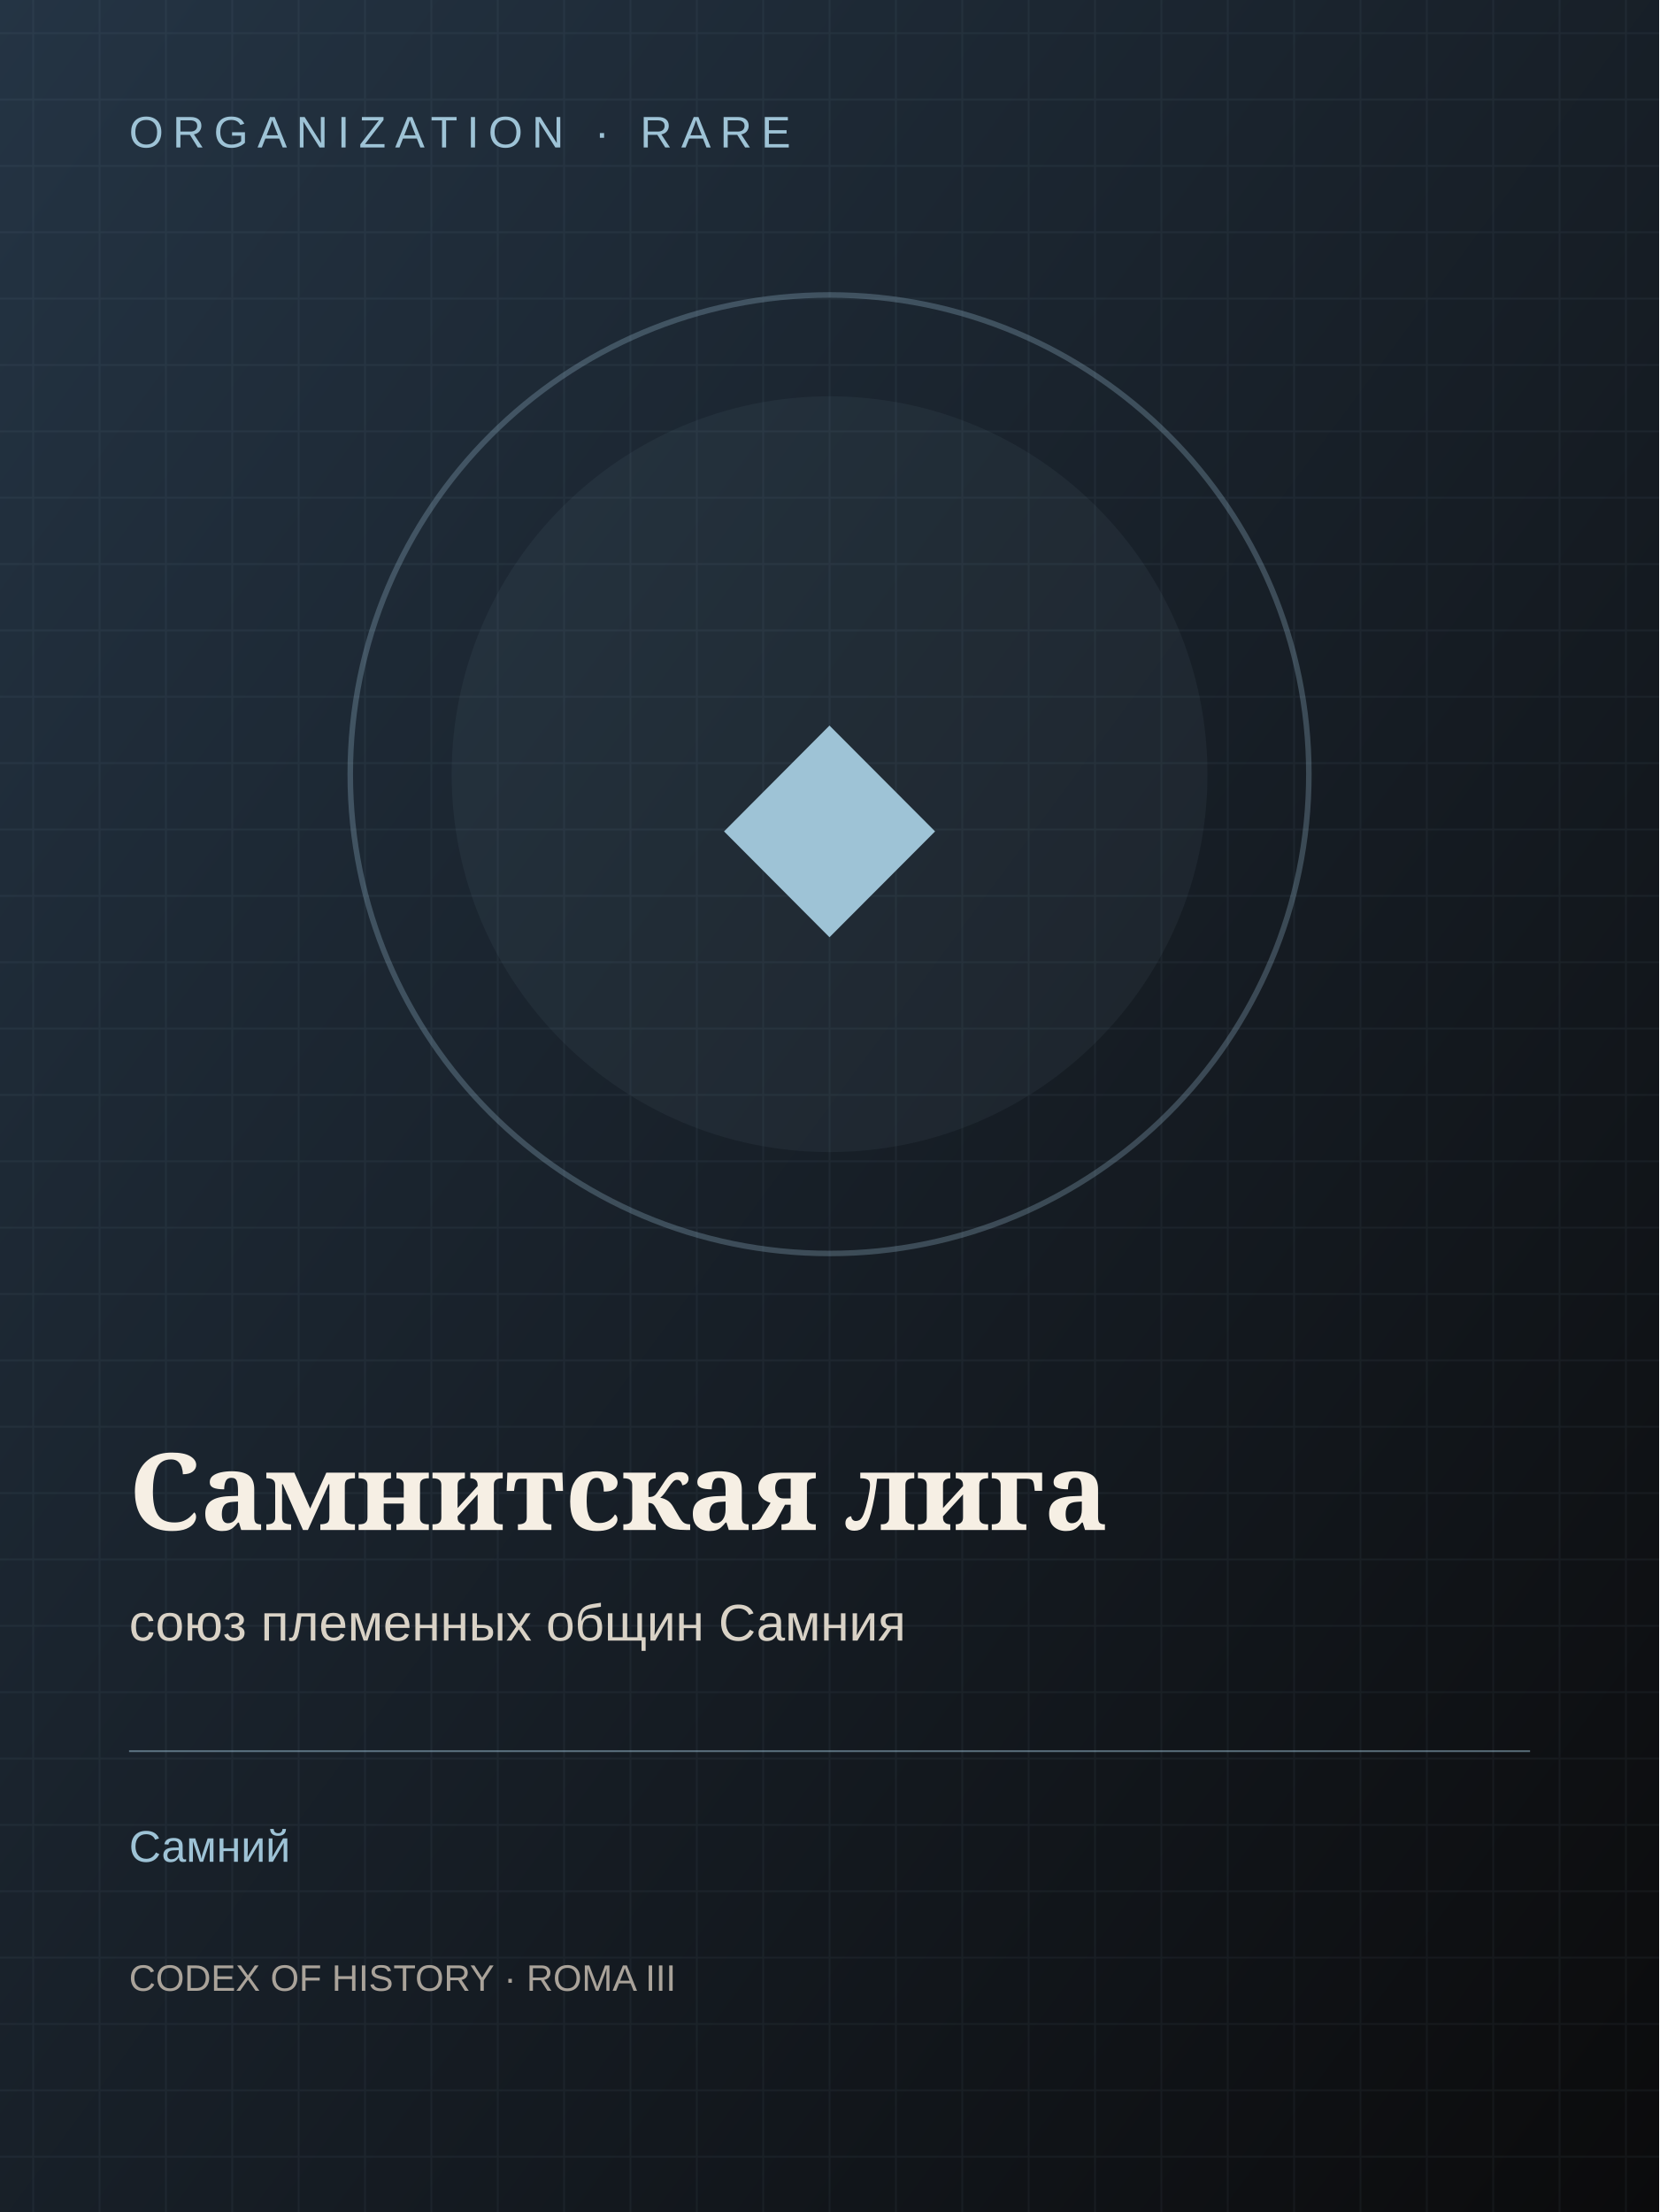
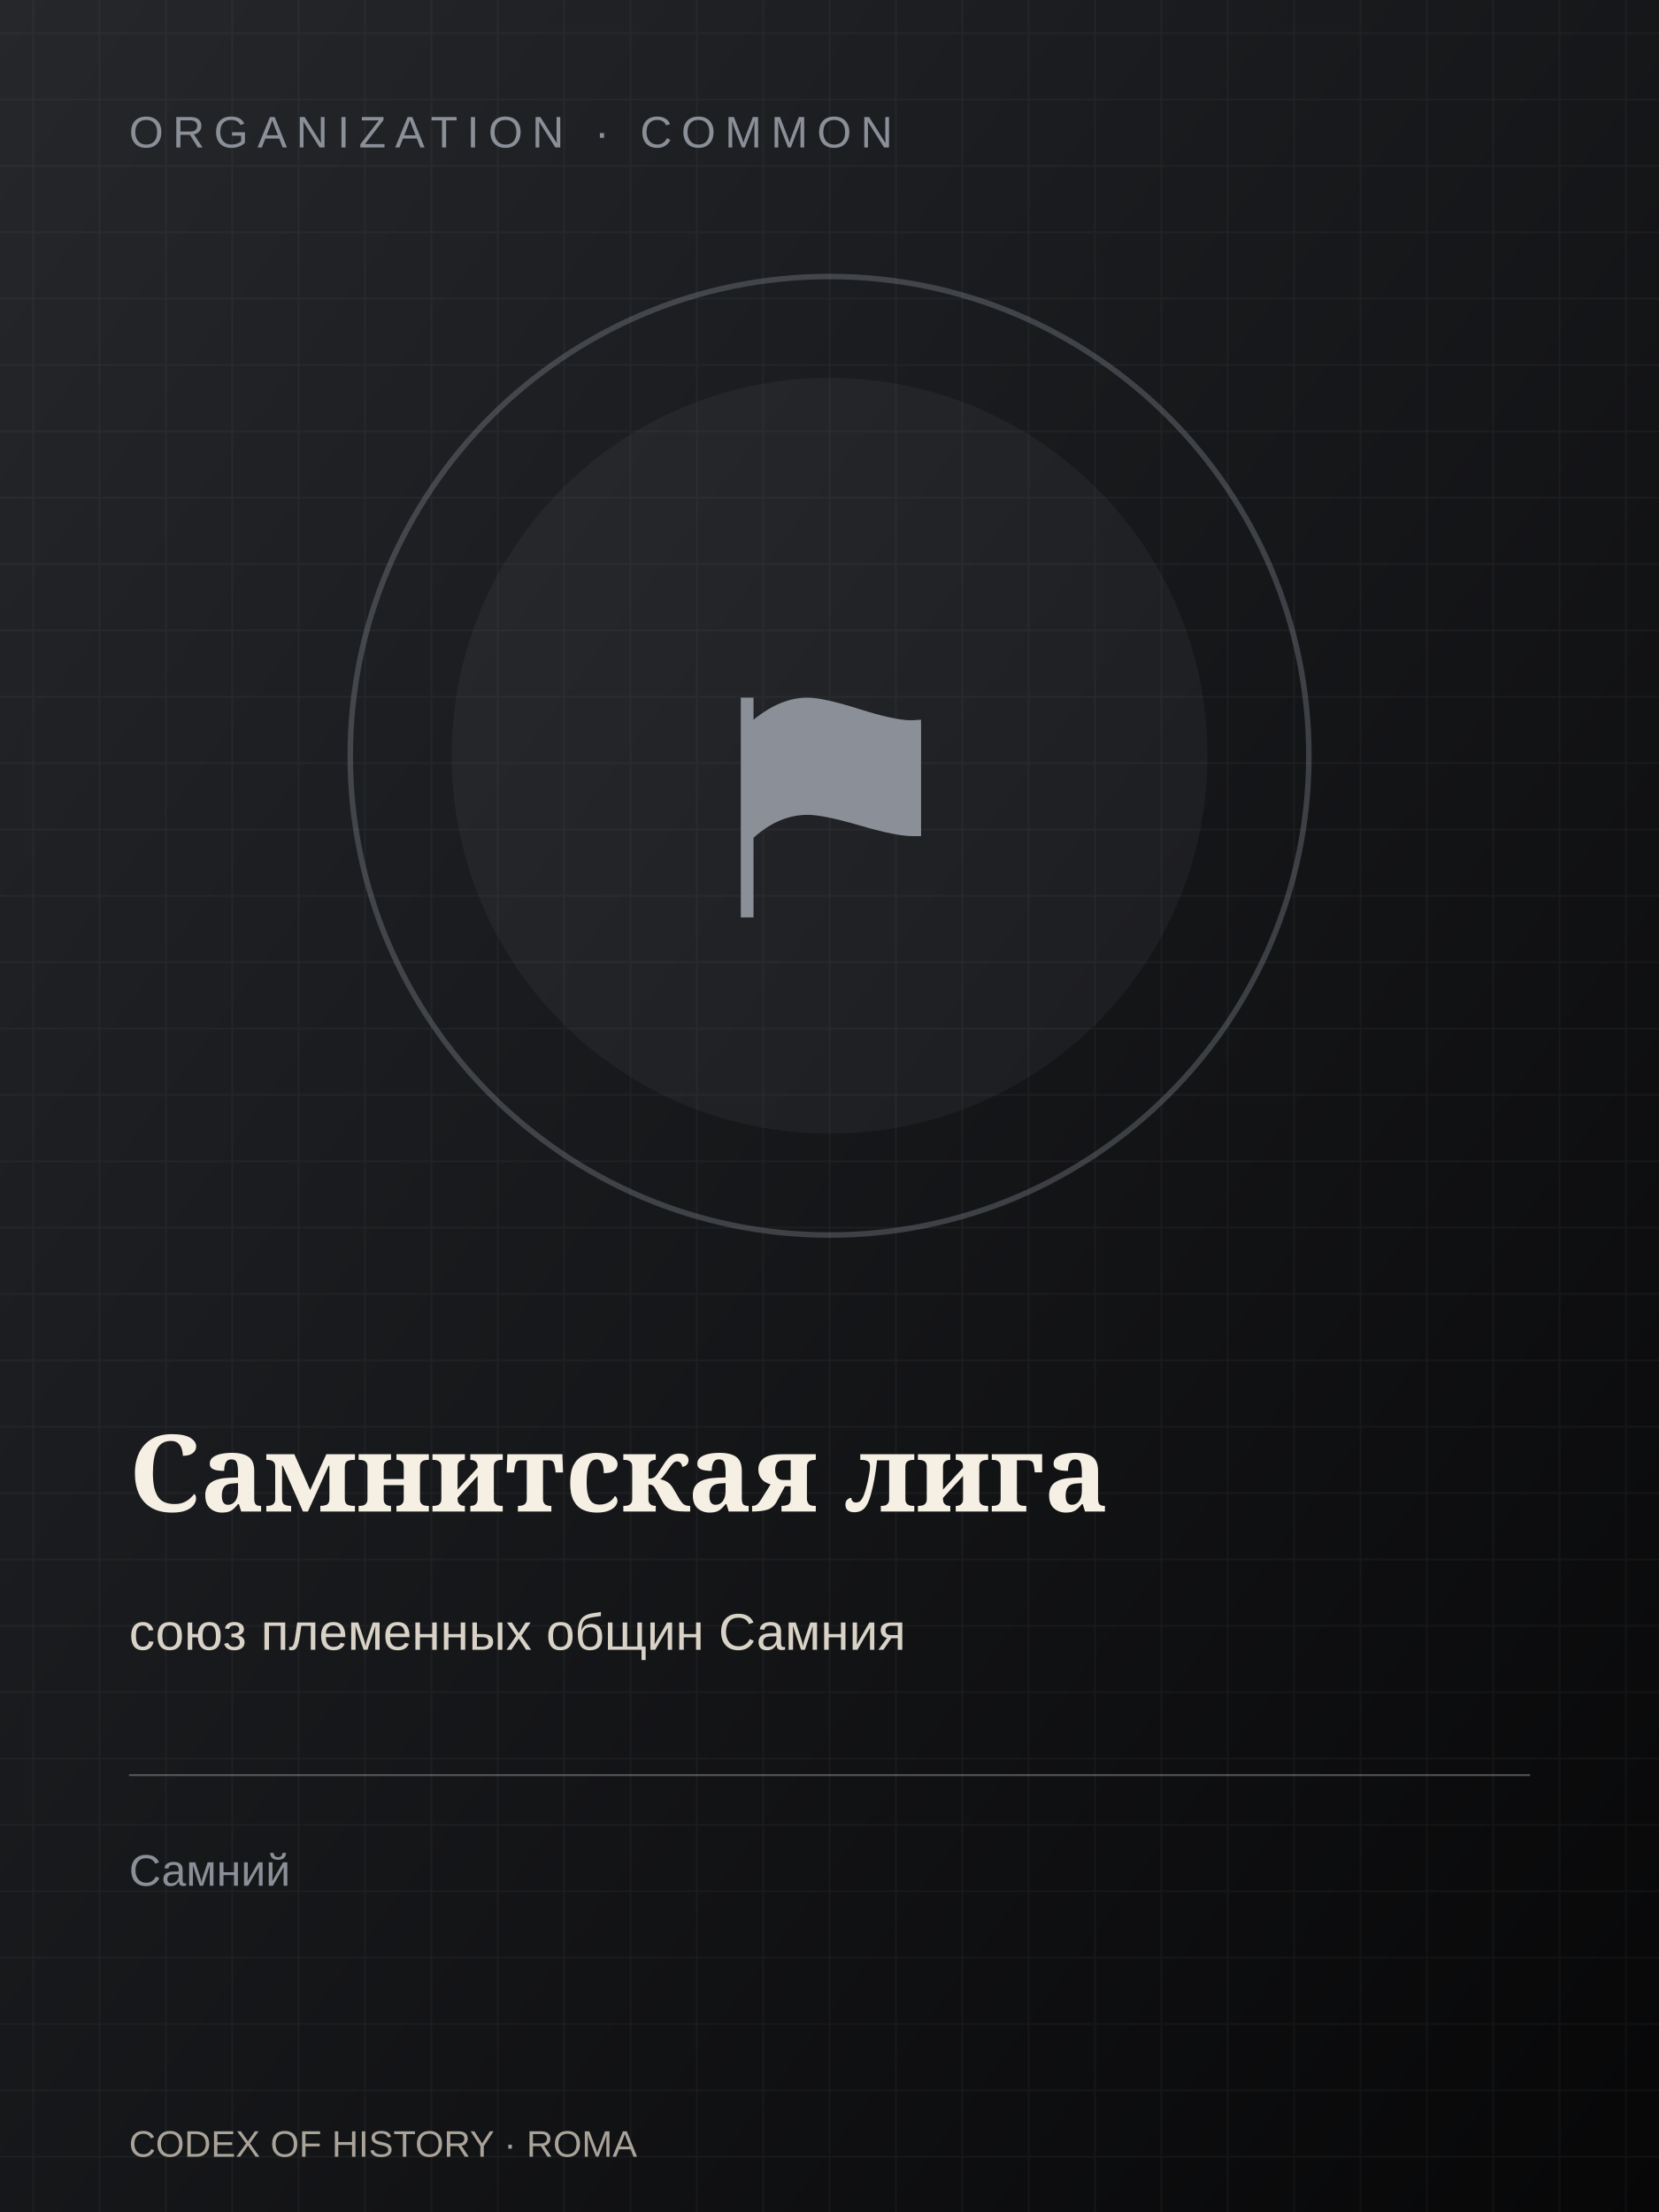
<svg xmlns="http://www.w3.org/2000/svg" width="900" height="1200" viewBox="0 0 900 1200">
  <defs>
    <linearGradient id="g" x2="1" y2="1">
-       <stop stop-color="#243444" />
-       <stop offset="1" stop-color="#0b0b0c" />
+       <stop stop-color="#25272b" />
+       <stop offset="1" stop-color="#070708" />
    </linearGradient>
    <pattern id="p" width="36" height="36" patternUnits="userSpaceOnUse">
-       <path d="M0 18h36M18 0v36" stroke="#9ec3d6" stroke-opacity=".06" />
+       <path d="M0 18h36M18 0v36" stroke="#8a8f98" stroke-opacity=".07" />
    </pattern>
  </defs>
  <rect width="900" height="1200" fill="url(#g)" />
  <rect width="900" height="1200" fill="url(#p)" />
-   <circle cx="450" cy="420" r="260" fill="none" stroke="#9ec3d6" stroke-opacity=".28" stroke-width="3" />
-   <circle cx="450" cy="420" r="205" fill="#9ec3d6" fill-opacity=".06" />
-   <text x="450" y="490" text-anchor="middle" fill="#9ec3d6" font-size="150" font-family="Georgia,serif">◆</text>
-   <text x="70" y="80" fill="#9ec3d6" font-size="24" font-family="Arial" letter-spacing="5">ORGANIZATION · RARE</text>
-   <text x="70" y="830" fill="#f6efe4" font-size="58" font-weight="700" font-family="Georgia,serif">Самнитская лига</text>
-   <text x="70" y="890" fill="#d9d2c6" font-size="28" font-family="Arial">союз племенных общин Самния</text>
-   <line x1="70" y1="950" x2="830" y2="950" stroke="#9ec3d6" stroke-opacity=".5" />
-   <text x="70" y="1010" fill="#9ec3d6" font-size="24" font-family="Arial">Самний</text>
-   <text x="70" y="1080" fill="#aaa39a" font-size="20" font-family="Arial">CODEX OF HISTORY · ROMA III</text>
+   <circle cx="450" cy="410" r="260" fill="none" stroke="#8a8f98" stroke-opacity=".35" stroke-width="3" />
+   <circle cx="450" cy="410" r="205" fill="#8a8f98" fill-opacity=".08" />
+   <text x="450" y="480" text-anchor="middle" fill="#8a8f98" font-size="150" font-family="Georgia,serif">⚑</text>
+   <text x="70" y="80" fill="#8a8f98" font-size="24" font-family="Arial" letter-spacing="5">ORGANIZATION · COMMON</text>
+   <text x="70" y="820" fill="#f6efe4" font-size="58" font-weight="700" font-family="Georgia,serif">Самнитская лига</text>
+   <text x="70" y="895" fill="#d9d2c6" font-size="28" font-family="Arial">союз племенных общин Самния</text>
+   <line x1="70" y1="963" x2="830" y2="963" stroke="#8a8f98" stroke-opacity=".55" />
+   <text x="70" y="1023" fill="#8a8f98" font-size="24" font-family="Arial">Самний</text>
+   <text x="70" y="1170" fill="#aaa39a" font-size="20" font-family="Arial">CODEX OF HISTORY · ROMA</text>
</svg>
